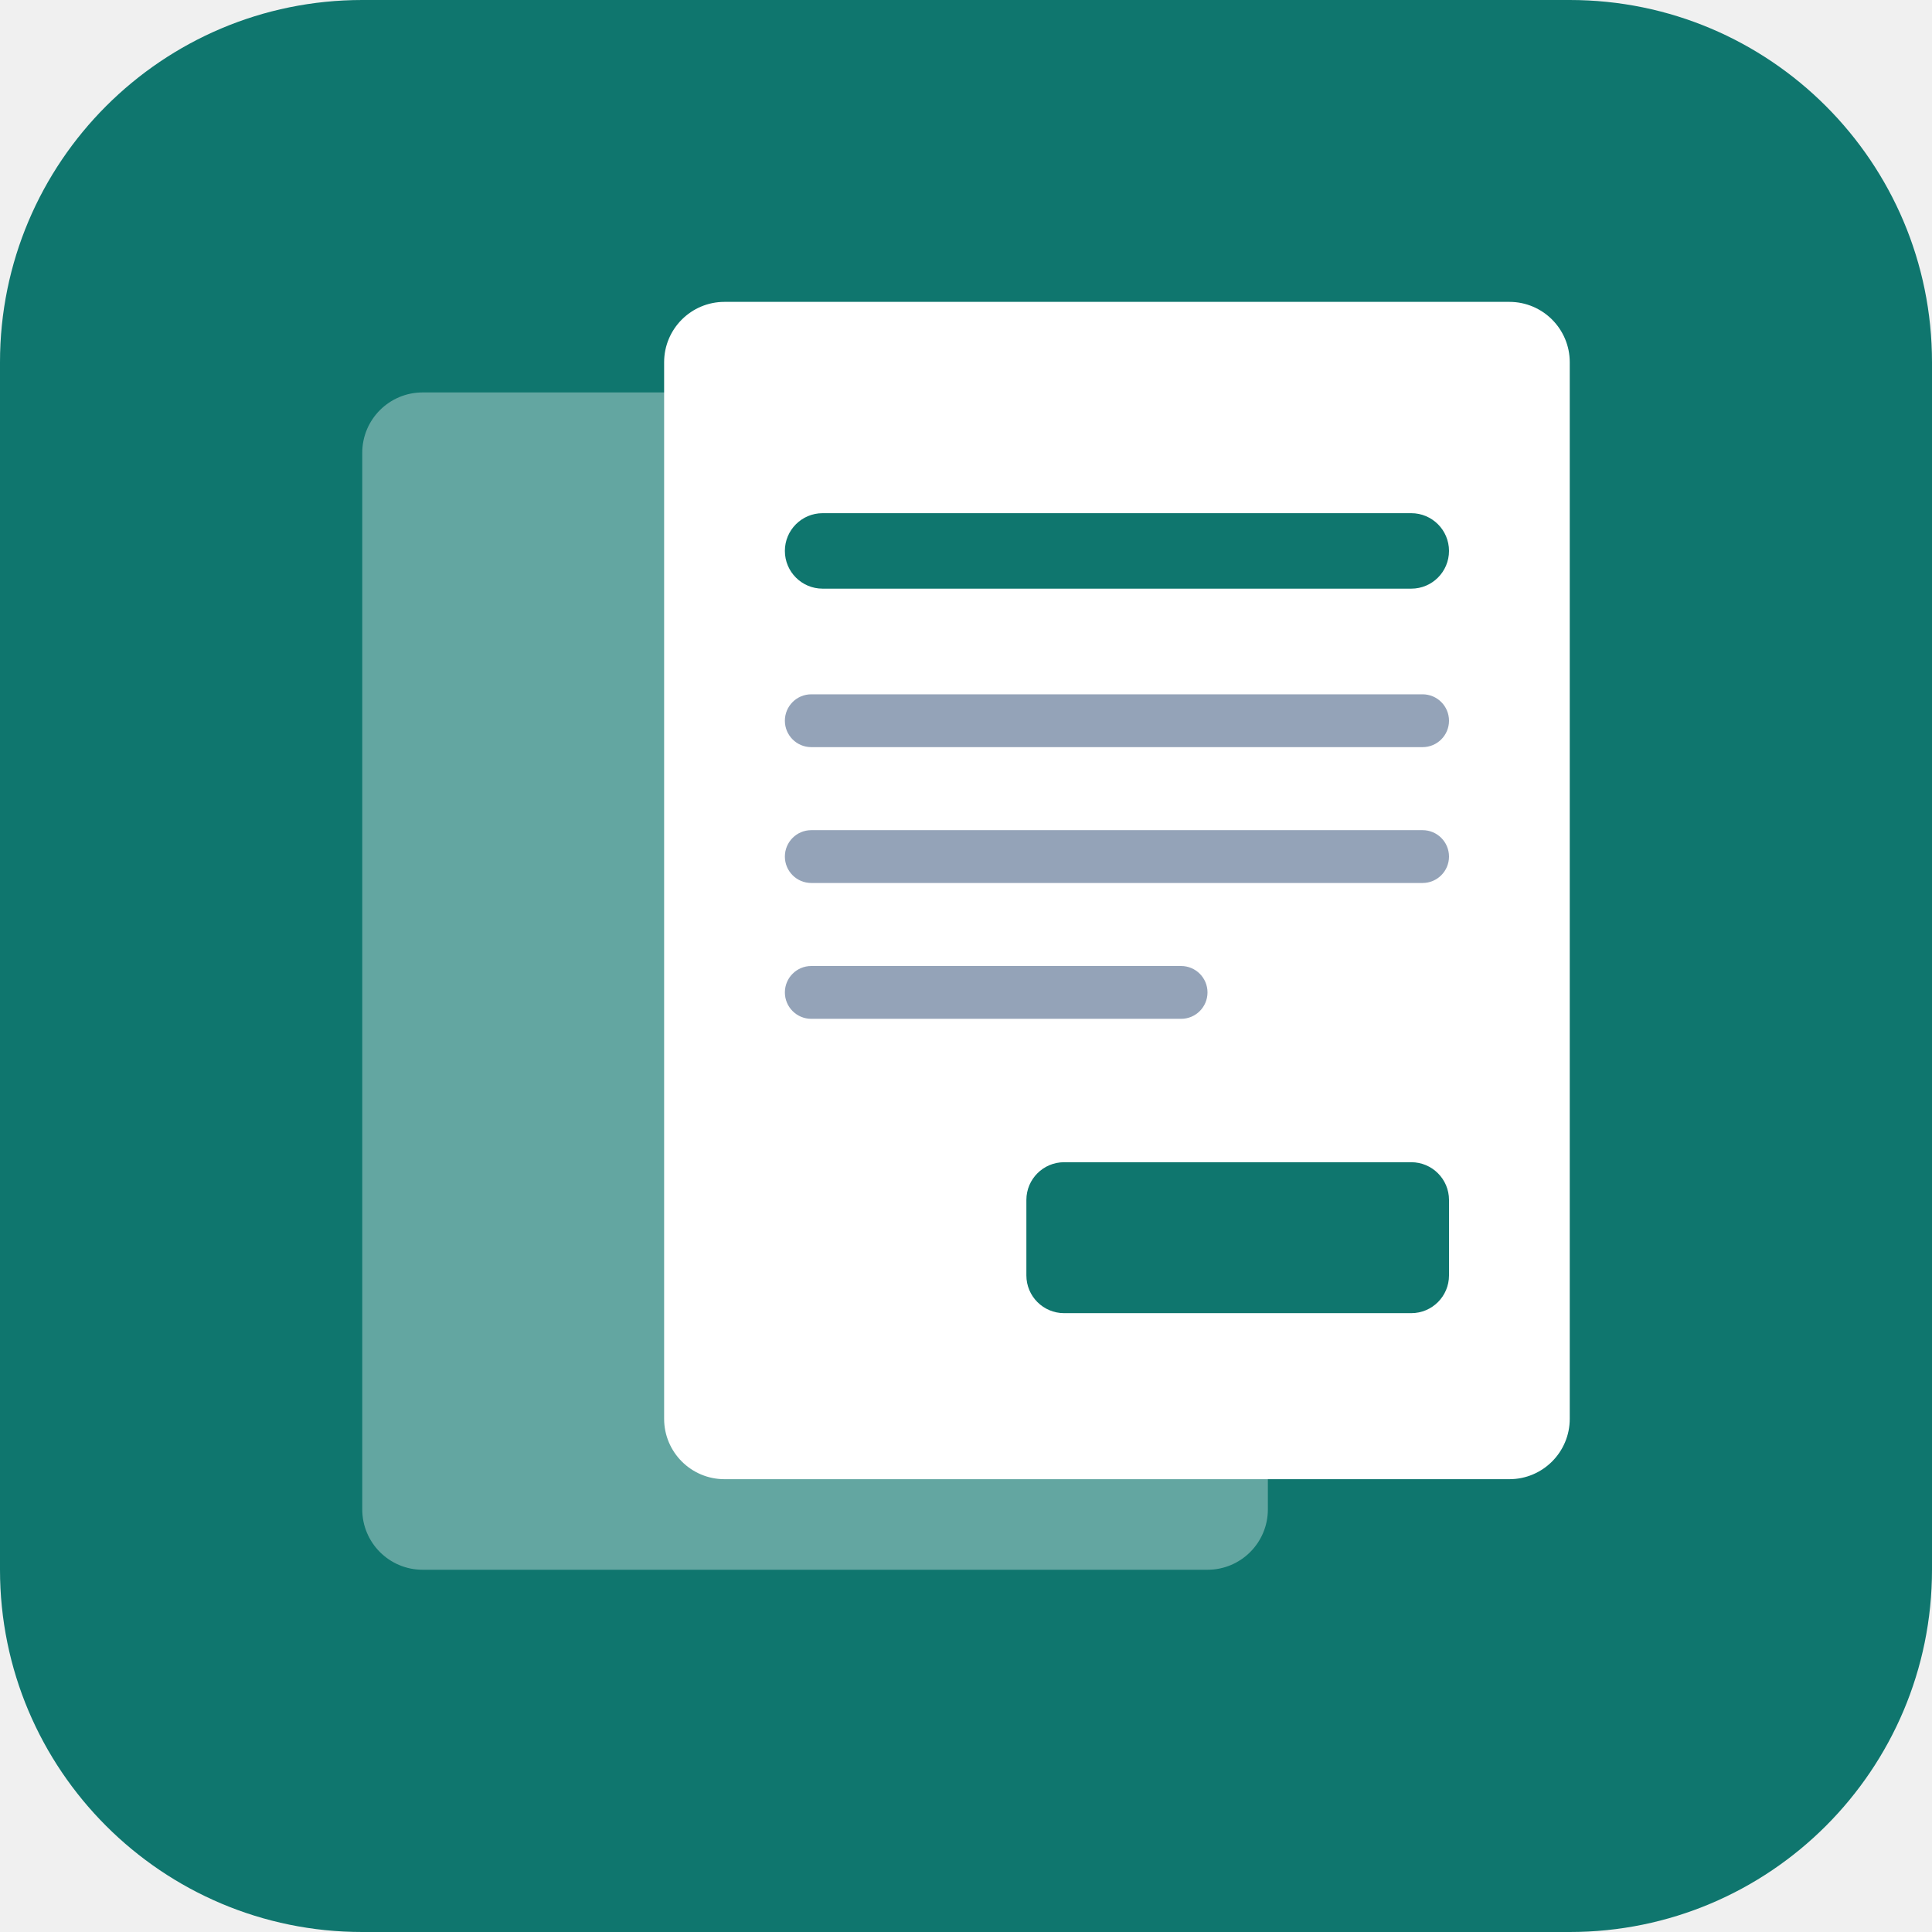
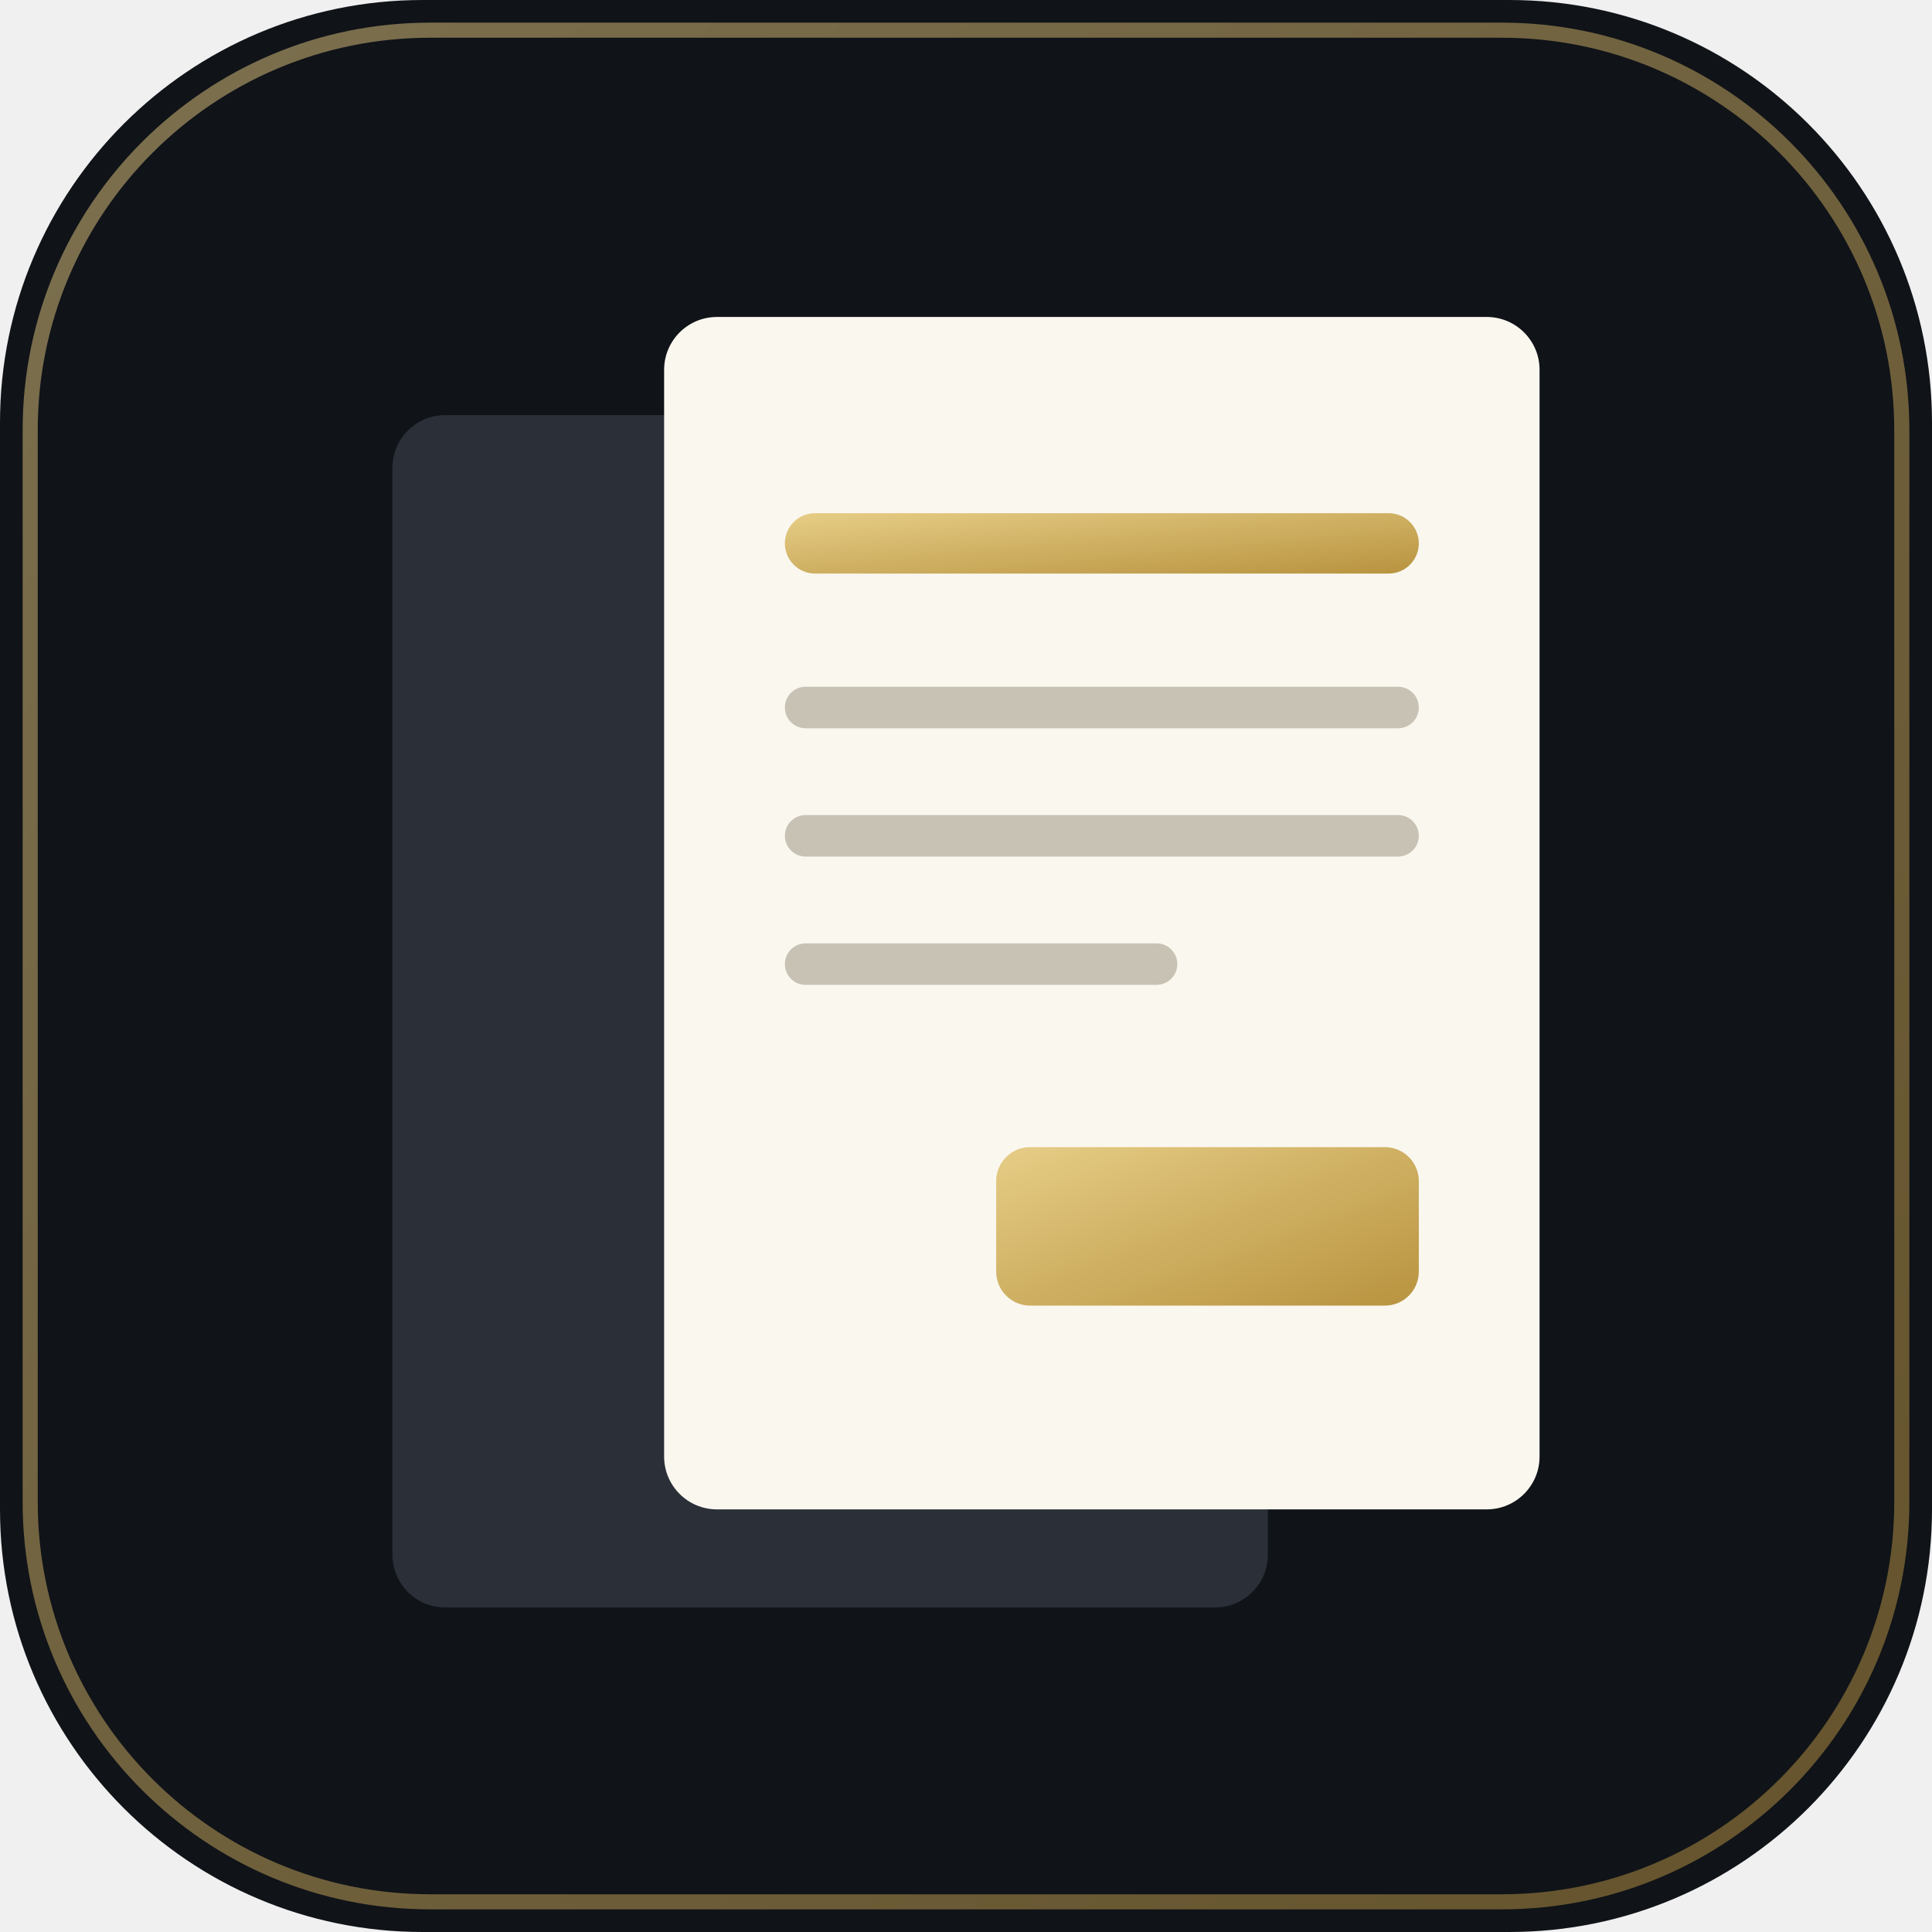
<svg xmlns="http://www.w3.org/2000/svg" viewBox="0 0 512 512">
-   <rect width="512" height="512" rx="96" fill="#0f766e" />
-   <g transform="translate(96 80)">
-     <rect x="0" y="24" width="240" height="312" rx="16" fill="#ffffff" opacity="0.35" />
-     <rect x="80" y="0" width="240" height="312" rx="16" fill="#ffffff" />
-     <rect x="112" y="56" width="176" height="20" rx="10" fill="#0f766e" />
-     <rect x="112" y="104" width="176" height="14" rx="7" fill="#94a3b8" />
-     <rect x="112" y="140" width="176" height="14" rx="7" fill="#94a3b8" />
-     <rect x="112" y="176" width="112" height="14" rx="7" fill="#94a3b8" />
-     <rect x="176" y="228" width="112" height="40" rx="10" fill="#0f766e" />
+   <defs>
+     <linearGradient id="gold" x1="0" y1="0" x2="1" y2="1">
+       <stop offset="0" stop-color="#e6cd86" />
+       <stop offset="1" stop-color="#b8933f" />
+     </linearGradient>
+   </defs>
+   <rect width="512" height="512" rx="112" fill="#101318" />
+   <rect x="8" y="8" width="496" height="496" rx="106" fill="none" stroke="url(#gold)" stroke-width="4" opacity="0.5" />
+   <g transform="translate(104 84)">
+     <rect x="0" y="26" width="232" height="316" rx="14" fill="#2a2f38" />
+     <rect x="72" y="0" width="232" height="316" rx="14" fill="#faf7ef" />
+     <rect x="104" y="52" width="168" height="16" rx="8" fill="url(#gold)" />
+     <rect x="104" y="98" width="168" height="11" rx="5.5" fill="#c7c2b4" />
+     <rect x="104" y="132" width="168" height="11" rx="5.5" fill="#c7c2b4" />
+     <rect x="104" y="166" width="104" height="11" rx="5.5" fill="#c7c2b4" />
+     <rect x="160" y="220" width="112" height="42" rx="9" fill="url(#gold)" />
  </g>
</svg>
